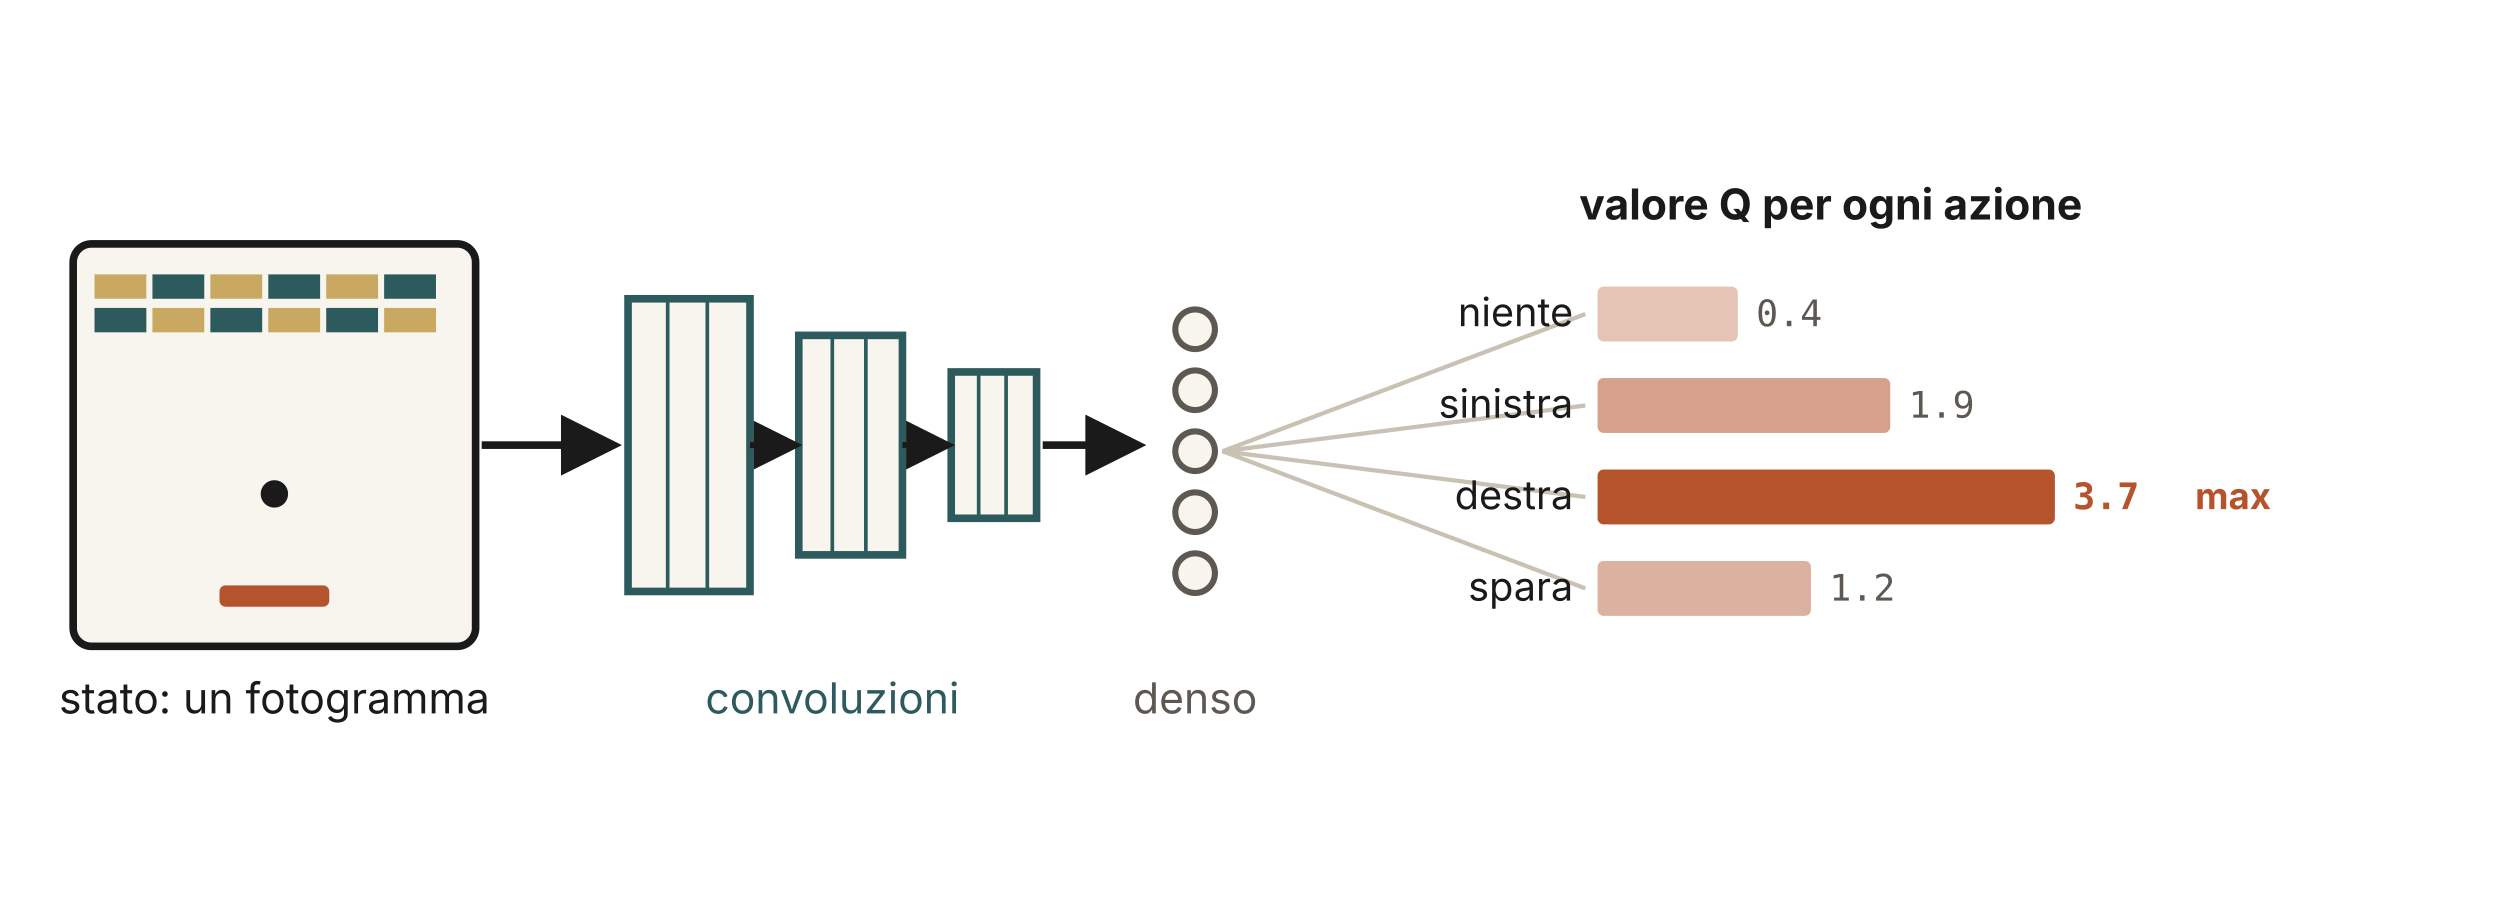
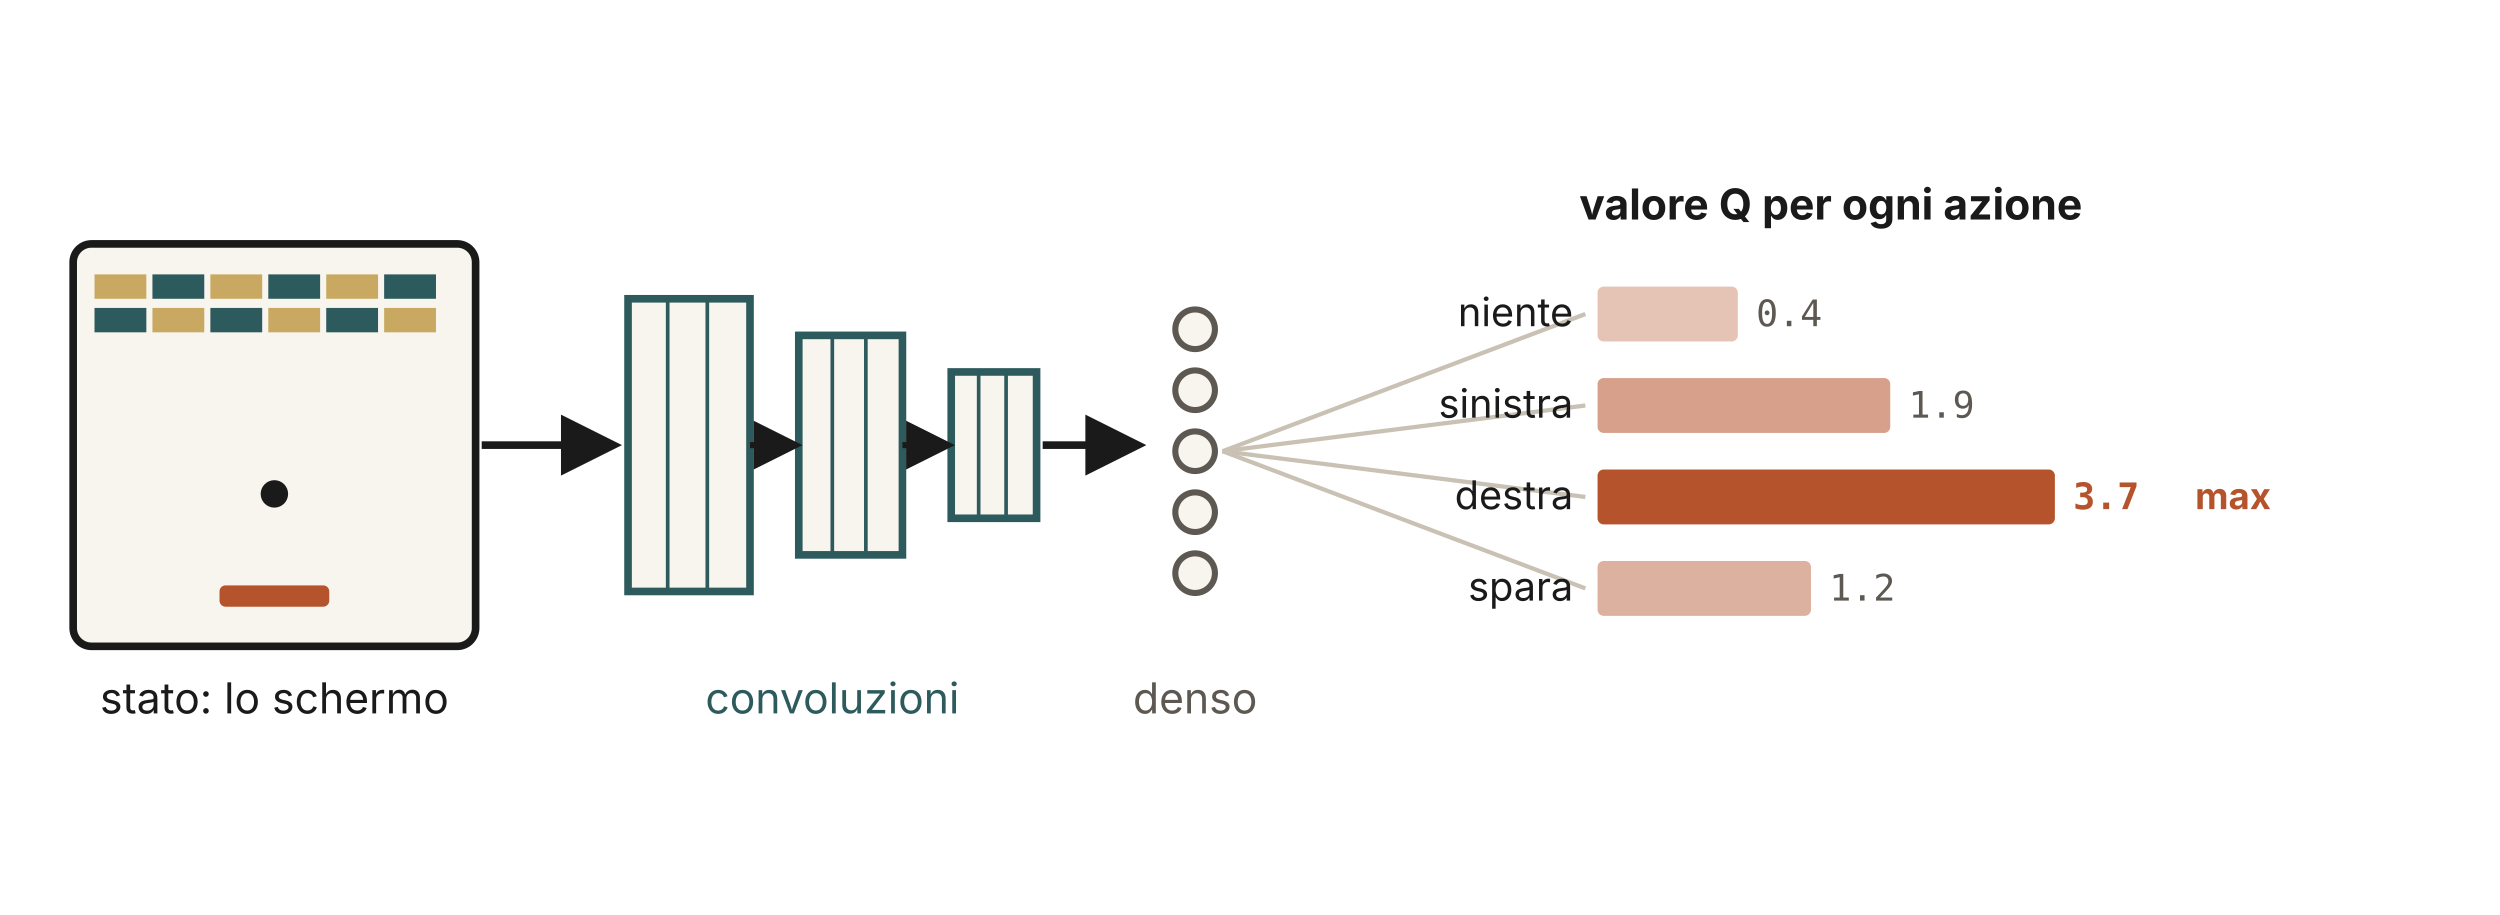
<svg xmlns="http://www.w3.org/2000/svg" viewBox="0 0 820 300" role="img" aria-labelledby="title-dqn">
  <defs>
    <marker id="dqn-arrow" viewBox="0 0 10 10" refX="8" refY="5" markerWidth="8" markerHeight="8" orient="auto-start-reverse">
      <path d="M0,0 L10,5 L0,10 z" fill="#1A1A1A" />
    </marker>
  </defs>
  <rect x="24" y="80" width="132" height="132" rx="6" fill="#F8F5EE" stroke="#1A1A1A" stroke-width="2.5" />
  <g>
    <rect x="31" y="90" width="17" height="8" fill="#C9A961" />
    <rect x="50" y="90" width="17" height="8" fill="#2D5A5C" />
    <rect x="69" y="90" width="17" height="8" fill="#C9A961" />
    <rect x="88" y="90" width="17" height="8" fill="#2D5A5C" />
    <rect x="107" y="90" width="17" height="8" fill="#C9A961" />
    <rect x="126" y="90" width="17" height="8" fill="#2D5A5C" />
    <rect x="31" y="101" width="17" height="8" fill="#2D5A5C" />
    <rect x="50" y="101" width="17" height="8" fill="#C9A961" />
    <rect x="69" y="101" width="17" height="8" fill="#2D5A5C" />
    <rect x="88" y="101" width="17" height="8" fill="#C9A961" />
    <rect x="107" y="101" width="17" height="8" fill="#2D5A5C" />
    <rect x="126" y="101" width="17" height="8" fill="#C9A961" />
  </g>
  <circle cx="90" cy="162" r="4.5" fill="#1A1A1A" />
  <rect x="72" y="192" width="36" height="7" rx="2" fill="#B5532C" />
-   <text x="90" y="234" text-anchor="middle" font-family="Inter, Helvetica, Arial, sans-serif" font-size="14" fill="#1A1A1A">stato: un fotogramma</text>
+   <text x="90" y="234" text-anchor="middle" font-family="Inter, Helvetica, Arial, sans-serif" font-size="14" fill="#1A1A1A">stato: lo schermo</text>
  <line x1="158" y1="146" x2="200" y2="146" stroke="#1A1A1A" stroke-width="2.5" marker-end="url(#dqn-arrow)" />
  <g stroke="#2D5A5C" stroke-width="2.5" fill="#F8F5EE">
    <rect x="206" y="98" width="40" height="96" />
    <rect x="262" y="110" width="34" height="72" />
    <rect x="312" y="122" width="28" height="48" />
  </g>
  <g stroke="#2D5A5C" stroke-width="1.2">
    <line x1="219" y1="98" x2="219" y2="194" />
    <line x1="232" y1="98" x2="232" y2="194" />
    <line x1="273" y1="110" x2="273" y2="182" />
    <line x1="284" y1="110" x2="284" y2="182" />
    <line x1="321" y1="122" x2="321" y2="170" />
    <line x1="330" y1="122" x2="330" y2="170" />
  </g>
  <line x1="246" y1="146" x2="260" y2="146" stroke="#1A1A1A" stroke-width="2" marker-end="url(#dqn-arrow)" />
  <line x1="296" y1="146" x2="310" y2="146" stroke="#1A1A1A" stroke-width="2" marker-end="url(#dqn-arrow)" />
  <text x="273" y="234" text-anchor="middle" font-family="Inter, Helvetica, Arial, sans-serif" font-size="14" fill="#2D5A5C">convoluzioni</text>
  <line x1="342" y1="146" x2="372" y2="146" stroke="#1A1A1A" stroke-width="2.5" marker-end="url(#dqn-arrow)" />
  <g fill="#F8F5EE" stroke="#5E5852" stroke-width="2">
    <circle cx="392" cy="108" r="6.5" />
    <circle cx="392" cy="128" r="6.5" />
    <circle cx="392" cy="148" r="6.5" />
    <circle cx="392" cy="168" r="6.5" />
    <circle cx="392" cy="188" r="6.5" />
  </g>
  <text x="392" y="234" text-anchor="middle" font-family="Inter, Helvetica, Arial, sans-serif" font-size="14" fill="#5E5852">denso</text>
  <g stroke="#C9C2B4" stroke-width="1.4">
    <line x1="401" y1="148" x2="520" y2="103" />
    <line x1="401" y1="148" x2="520" y2="133" />
    <line x1="401" y1="148" x2="520" y2="163" />
    <line x1="401" y1="148" x2="520" y2="193" />
  </g>
  <text x="518" y="72" text-anchor="start" font-family="Inter, Helvetica, Arial, sans-serif" font-size="14" font-weight="700" fill="#1A1A1A">valore Q per ogni azione</text>
  <g font-family="Inter, Helvetica, Arial, sans-serif" font-size="13" fill="#1A1A1A" text-anchor="end">
    <text x="516" y="107">niente</text>
    <text x="516" y="137">sinistra</text>
    <text x="516" y="167">destra</text>
    <text x="516" y="197">spara</text>
  </g>
  <rect x="524" y="94" width="46" height="18" rx="2" fill="#B5532C" fill-opacity="0.35" />
  <rect x="524" y="124" width="96" height="18" rx="2" fill="#B5532C" fill-opacity="0.55" />
  <rect x="524" y="154" width="150" height="18" rx="2" fill="#B5532C" />
  <rect x="524" y="184" width="70" height="18" rx="2" fill="#B5532C" fill-opacity="0.45" />
  <g font-family="'JetBrains Mono', monospace" font-size="12" fill="#5E5852">
    <text x="576" y="107">0.4</text>
    <text x="626" y="137">1.9</text>
    <text x="680" y="167" fill="#B5532C" font-weight="700">3.7</text>
    <text x="600" y="197">1.2</text>
  </g>
  <text x="720" y="167" text-anchor="start" font-family="Inter, Helvetica, Arial, sans-serif" font-size="12" font-weight="700" fill="#B5532C">max</text>
</svg>
